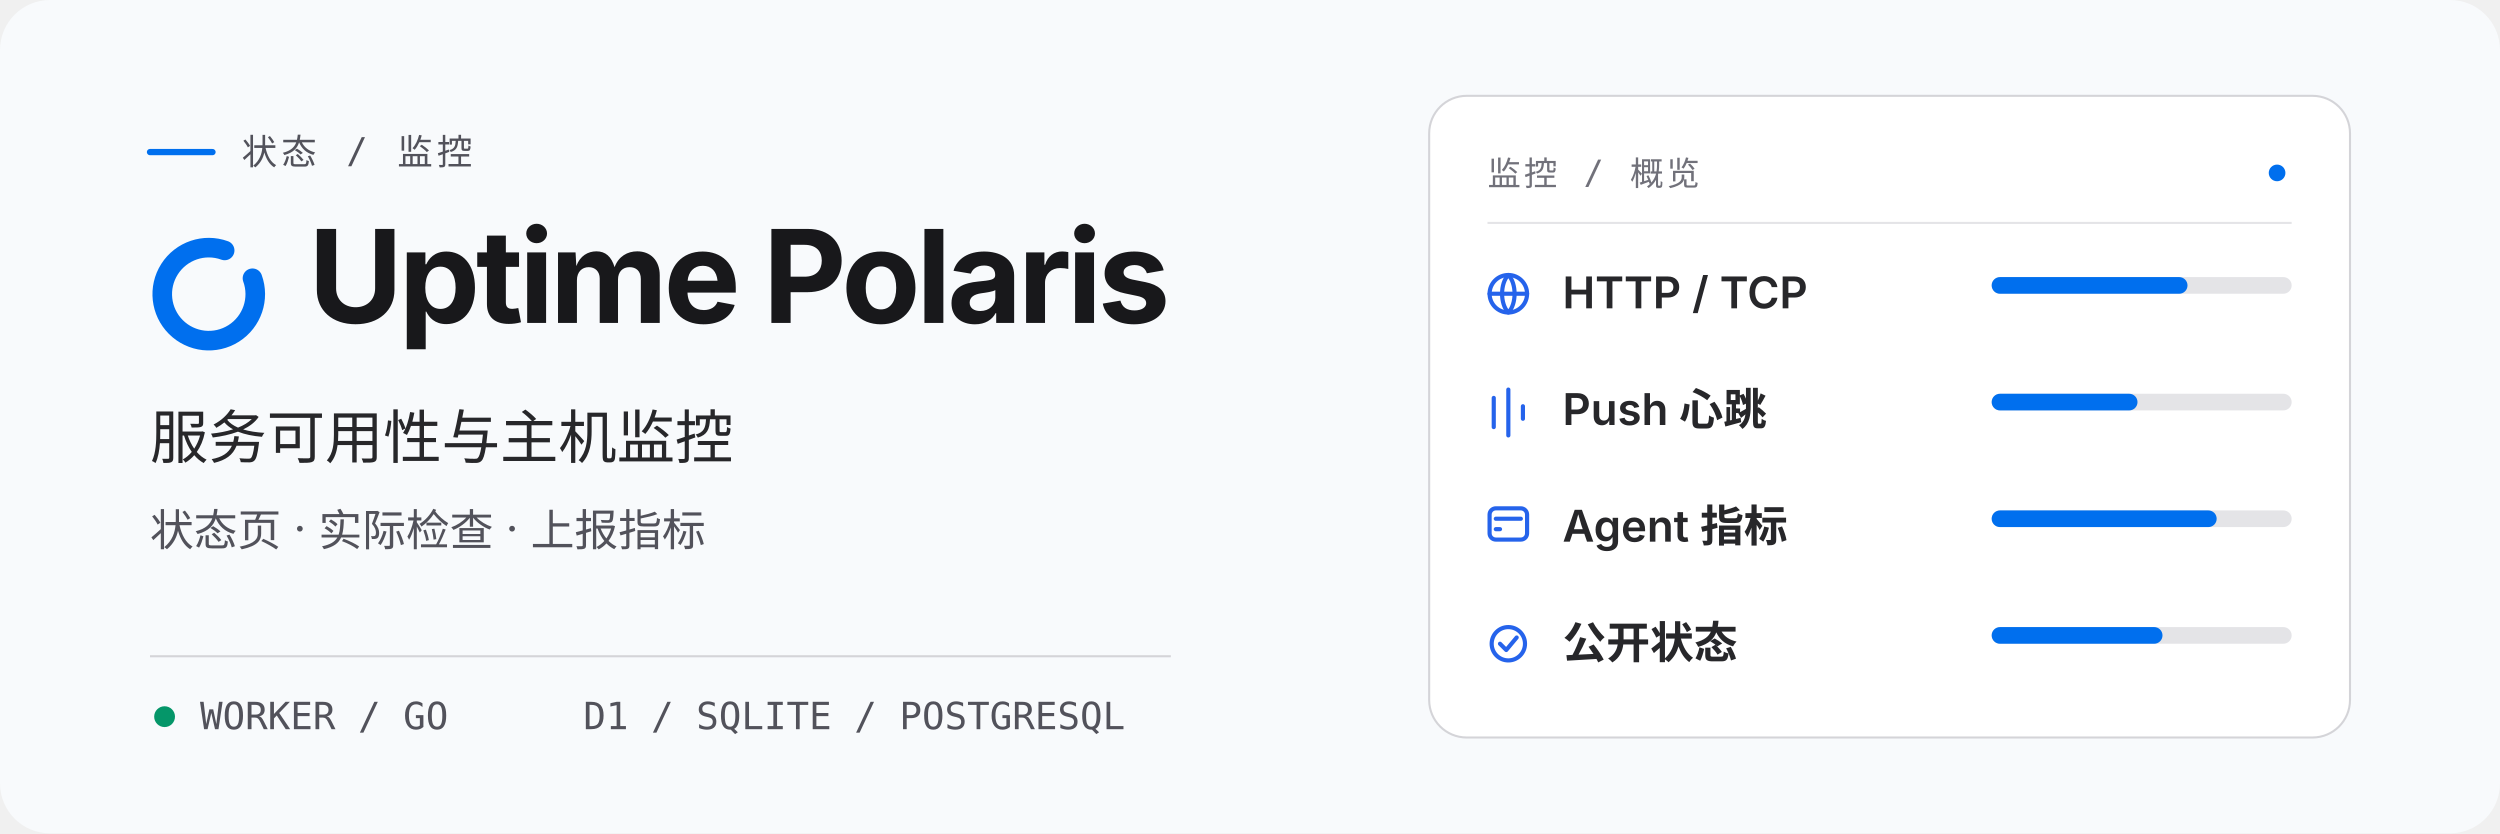
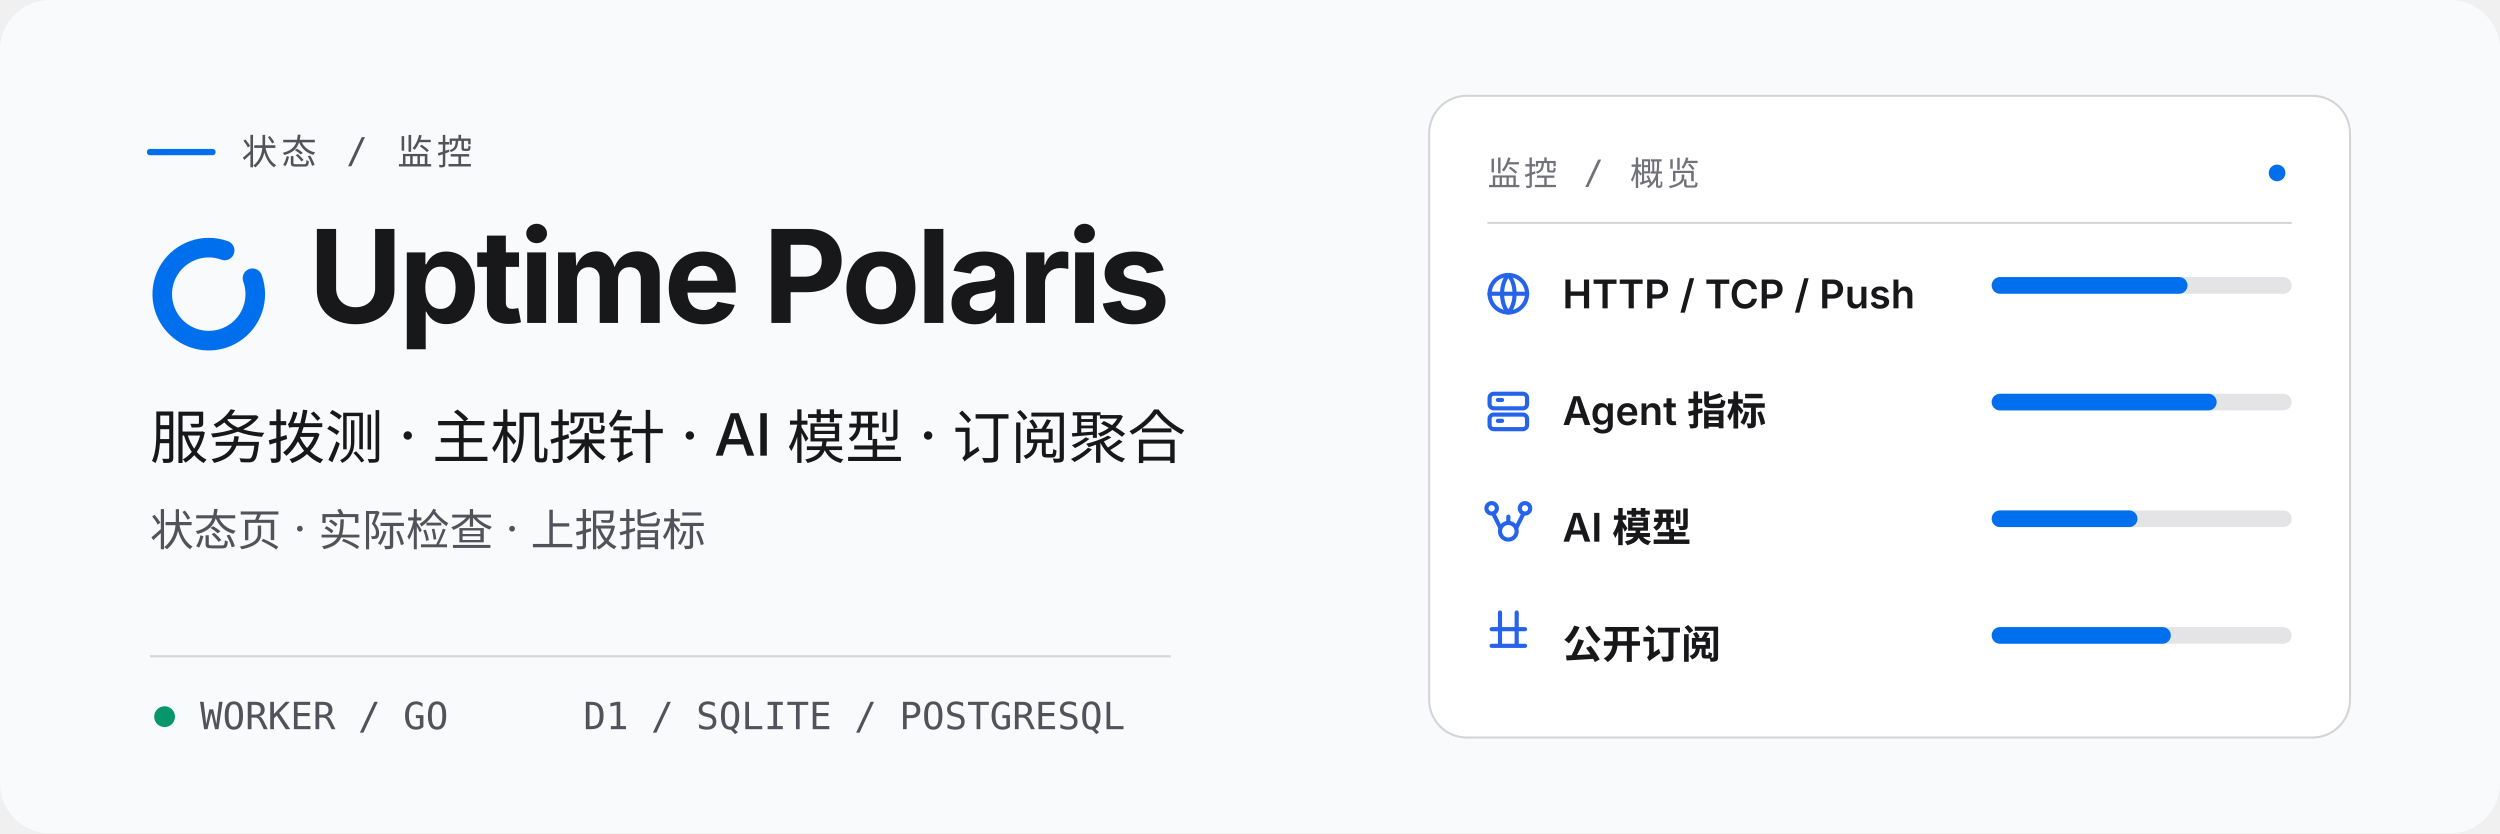
<svg xmlns="http://www.w3.org/2000/svg" width="1200" height="400" viewBox="0 0 1200 400" role="img" aria-labelledby="title desc">
  <rect width="1200" height="400" rx="24" fill="#f8fafc" />
  <path d="M72 73h30" stroke="#006fee" stroke-width="3" stroke-linecap="round" />
  <text x="116" y="79" fill="#52525b" font-family="ui-monospace, SFMono-Regular, Menlo, Consolas, monospace" font-size="17" letter-spacing="2">状态 / 监控</text>
  <g transform="translate(72 113) scale(2.35) translate(-4 -4)">
    <path d="M24.93 12.75A9.5 9.5 0 1 1 19.25 7.07" fill="none" stroke="#006fee" stroke-width="4" stroke-linecap="round" />
  </g>
  <text x="148" y="155" fill="#18181b" font-family="-apple-system, BlinkMacSystemFont, Segoe UI, sans-serif" font-size="62" font-weight="700" letter-spacing="-2">Uptime Polaris</text>
-   <text x="72" y="220" fill="#27272a" font-family="-apple-system, BlinkMacSystemFont, Segoe UI, sans-serif" font-size="28" font-weight="500">服务可用性与主机监控</text>
+   <text x="72" y="220" fill="#18181b" font-family="-apple-system, BlinkMacSystemFont, Segoe UI, sans-serif" font-size="28" font-weight="500">服务拨测 · 主机探针 · AI 模型 · 订阅聚合</text>
  <text x="72" y="262" fill="#52525b" font-family="-apple-system, BlinkMacSystemFont, Segoe UI, sans-serif" font-size="21">状态页 · 实际检查 · 上报指标</text>
  <path d="M72 315h490" stroke="#d4d4d8" stroke-width="1" />
  <circle cx="79" cy="344" r="5" fill="#059669" />
  <text x="96" y="350" fill="#52525b" font-family="ui-monospace, SFMono-Regular, Menlo, Consolas, monospace" font-size="18">WORKER / GO</text>
  <text x="280" y="350" fill="#52525b" font-family="ui-monospace, SFMono-Regular, Menlo, Consolas, monospace" font-size="18">D1 / SQLITE / POSTGRESQL</text>
  <g transform="translate(686 46)">
    <rect width="442" height="308" rx="18" fill="#ffffff" stroke="#d4d4d8" />
    <text x="28" y="43" fill="#71717a" font-family="ui-monospace, SFMono-Regular, Menlo, Consolas, monospace" font-size="16" letter-spacing="1.5">监控 / 概览</text>
    <circle cx="407" cy="37" r="4" fill="#006fee" />
-     <path d="M28 61h386" stroke="#e4e4e7" />
-     <g font-family="-apple-system, BlinkMacSystemFont, Segoe UI, sans-serif" font-size="21" font-weight="600" fill="#27272a">
-       <text x="64" y="102">HTTP / TCP</text>
-       <text x="64" y="158">Push 心跳</text>
-       <text x="64" y="214">Agent 指标</text>
-       <text x="64" y="270">公开状态</text>
+     <path d="M28 61h386" stroke="#d4d4d8" />
+     <g font-family="-apple-system, BlinkMacSystemFont, Segoe UI, sans-serif" font-size="19" font-weight="600" fill="#18181b">
+       <text x="64" y="102">HTTP / TCP / Push</text>
+       <text x="64" y="158">Agent 指标</text>
+       <text x="64" y="214">AI 模型</text>
+       <text x="64" y="270">公开订阅</text>
    </g>
    <g fill="none" stroke="#2563eb" stroke-width="2" stroke-linecap="round" stroke-linejoin="round">
      <circle cx="38" cy="95" r="9" />
      <path d="M29 95h18M38 86c-4 4-4 14 0 18M38 86c4 4 4 14 0 18" />
-       <path d="M31 145v14m7-18v22m7-14v6" />
-       <rect x="29" y="198" width="18" height="15" rx="3" />
-       <path d="M32 203h12M32 208h2" />
-       <circle cx="38" cy="263" r="8" />
-       <path d="m34 263 3 3 5-6" />
+       <rect x="29" y="143" width="18" height="7" rx="2" />
+       <rect x="29" y="153" width="18" height="7" rx="2" />
+       <path d="M33 146h2M33 156h2" />
+       <circle cx="38" cy="209" r="4" />
+       <circle cx="30" cy="198" r="2.5" />
+       <circle cx="46" cy="198" r="2.5" />
+       <path d="M38 205v-3M34 207l-3-6M42 207l3-6" />
+       <path d="M30 256h16M30 264h16M34 248v16M42 248v16" />
    </g>
    <g fill="#e4e4e7">
      <rect x="270" y="87" width="144" height="8" rx="4" />
      <rect x="270" y="143" width="144" height="8" rx="4" />
      <rect x="270" y="199" width="144" height="8" rx="4" />
      <rect x="270" y="255" width="144" height="8" rx="4" />
    </g>
    <g fill="#006fee">
      <rect x="270" y="87" width="94" height="8" rx="4" />
-       <rect x="270" y="143" width="70" height="8" rx="4" />
-       <rect x="270" y="199" width="108" height="8" rx="4" />
-       <rect x="270" y="255" width="82" height="8" rx="4" />
+       <rect x="270" y="143" width="108" height="8" rx="4" />
+       <rect x="270" y="199" width="70" height="8" rx="4" />
+       <rect x="270" y="255" width="86" height="8" rx="4" />
    </g>
  </g>
</svg>
